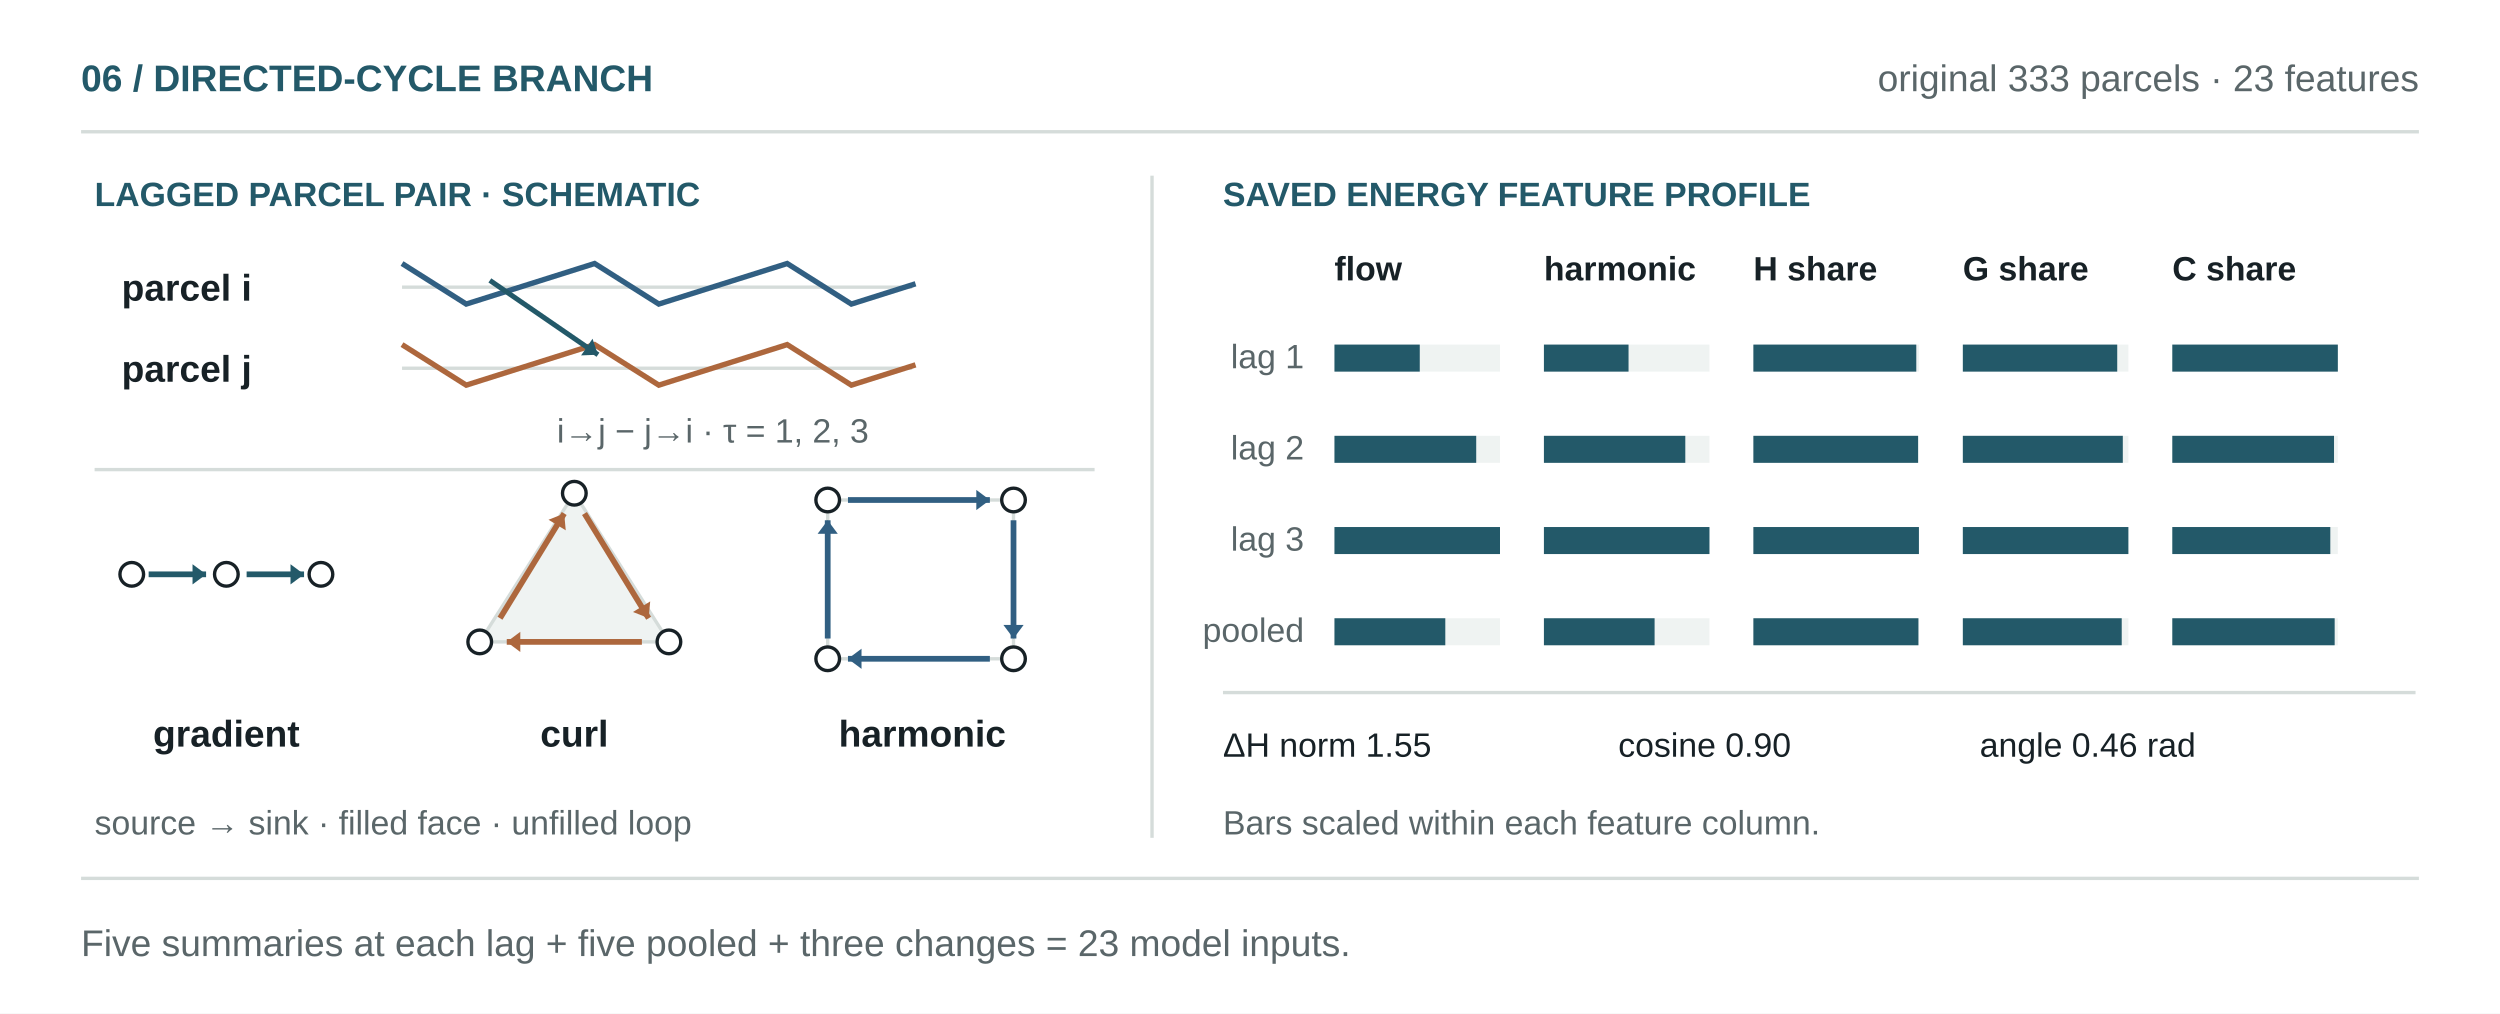
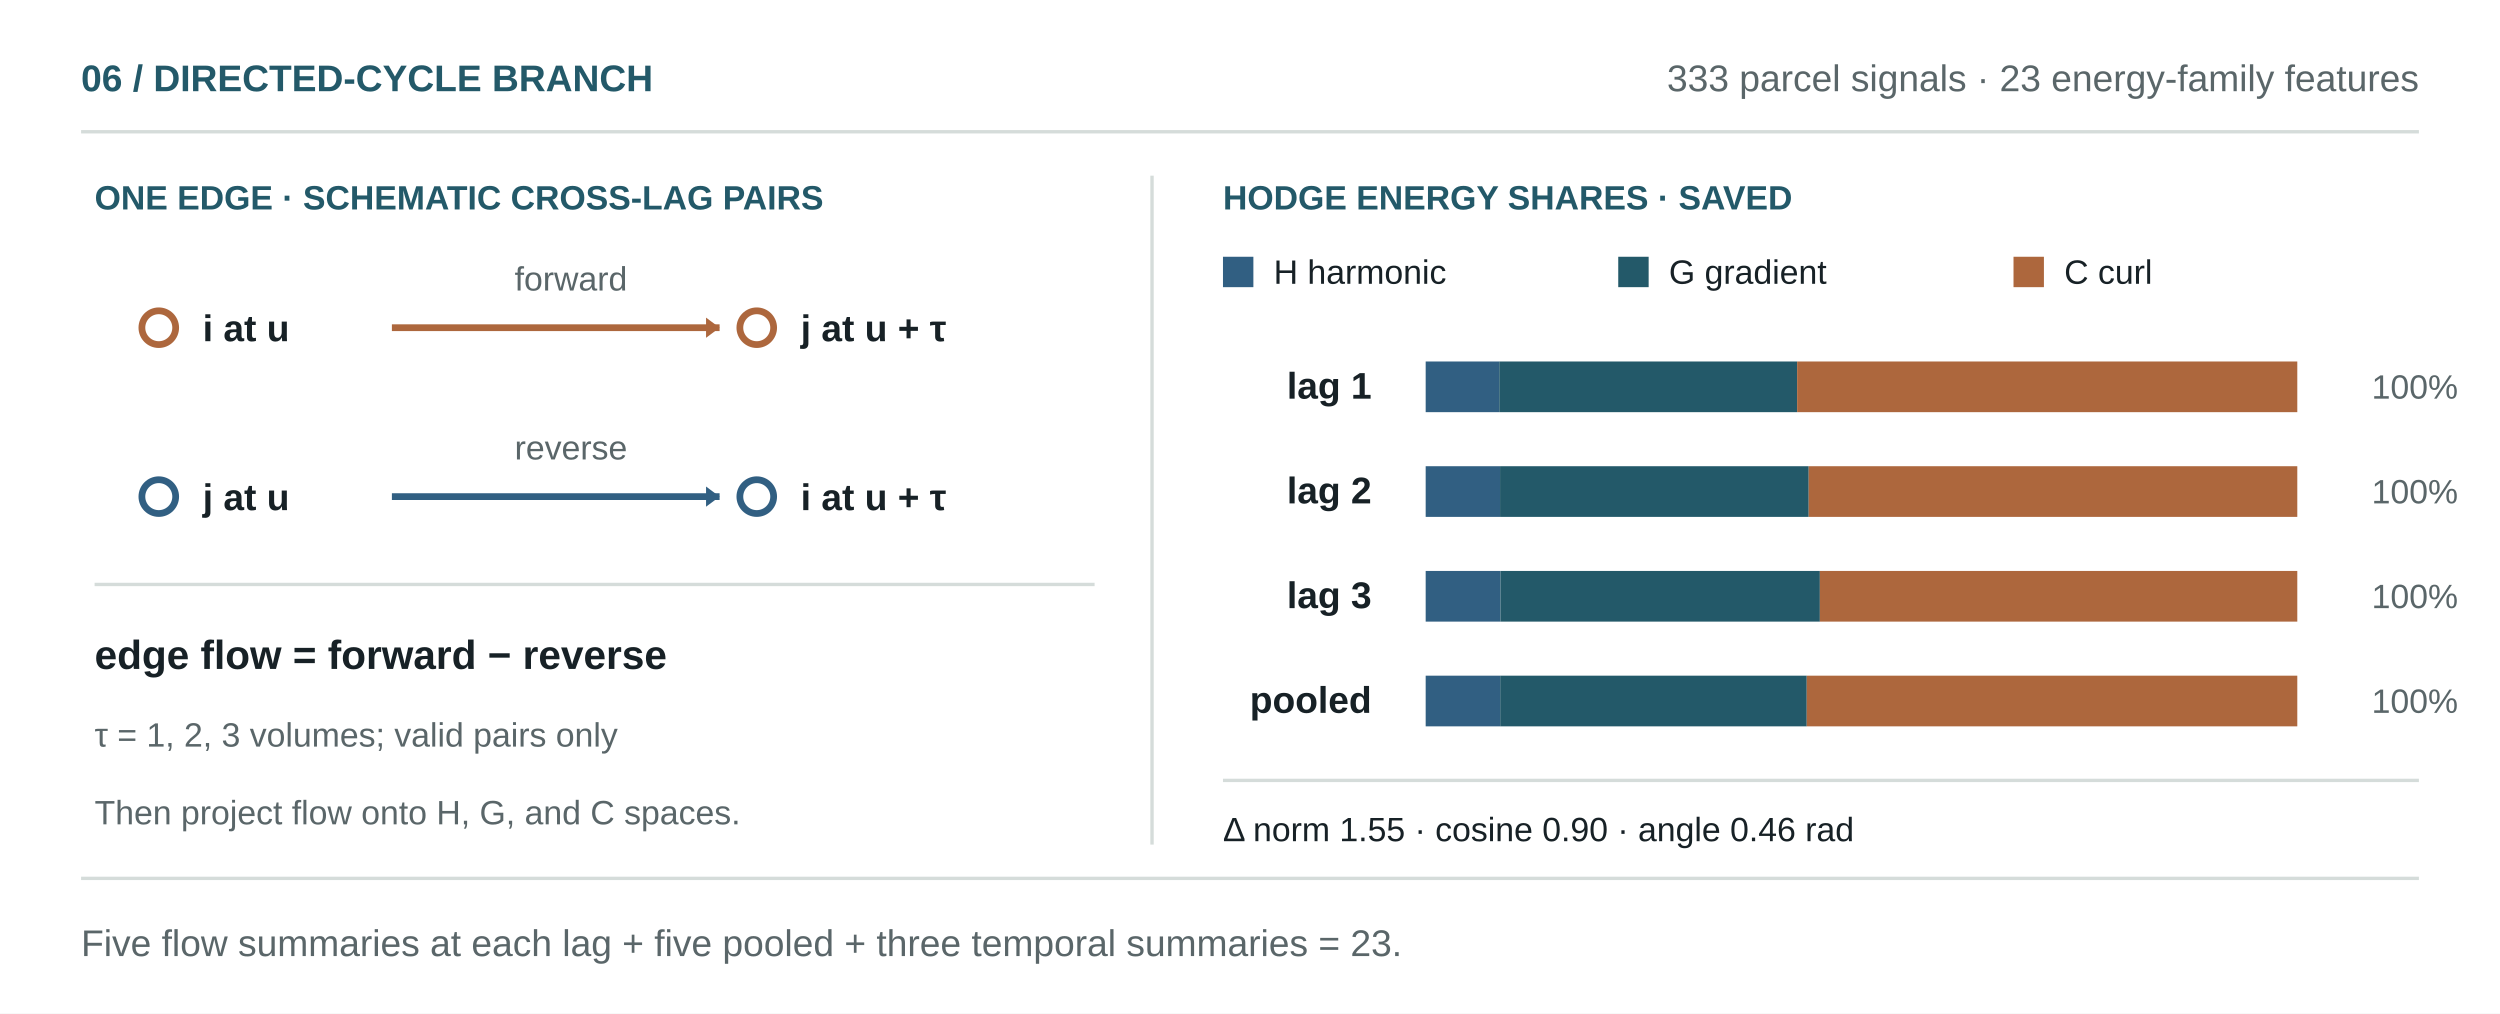
<svg xmlns="http://www.w3.org/2000/svg" width="740" height="300" viewBox="0 0 740 300" role="img" aria-labelledby="title desc">
  <rect width="740" height="300" fill="#ffffff" />
  <text x="24.00" y="27.00" fill="#235969" font-size="11" font-weight="700" text-anchor="start" font-family="-apple-system,BlinkMacSystemFont,Segoe UI,Arial,sans-serif">06 / DIRECTED-CYCLE BRANCH</text>
-   <text x="716.00" y="27.00" fill="#5a6669" font-size="11" font-weight="400" text-anchor="end" font-family="-apple-system,BlinkMacSystemFont,Segoe UI,Arial,sans-serif">original 333 parcels · 23 features</text>
+   <text x="716.00" y="27.00" fill="#5a6669" font-size="11" font-weight="400" text-anchor="end" font-family="-apple-system,BlinkMacSystemFont,Segoe UI,Arial,sans-serif">333 parcel signals · 23 energy-family features</text>
  <line x1="24.00" y1="39.00" x2="716.00" y2="39.00" stroke="#d5dcda" stroke-width="1" opacity="1" />
-   <text x="28.00" y="61.00" fill="#235969" font-size="10" font-weight="700" text-anchor="start" font-family="-apple-system,BlinkMacSystemFont,Segoe UI,Arial,sans-serif">LAGGED PARCEL PAIR · SCHEMATIC</text>
-   <text x="36.00" y="89.00" fill="#172126" font-size="11" font-weight="600" text-anchor="start" font-family="-apple-system,BlinkMacSystemFont,Segoe UI,Arial,sans-serif">parcel i</text>
-   <text x="36.00" y="113.00" fill="#172126" font-size="11" font-weight="600" text-anchor="start" font-family="-apple-system,BlinkMacSystemFont,Segoe UI,Arial,sans-serif">parcel j</text>
-   <line x1="119.00" y1="85.00" x2="270.00" y2="85.00" stroke="#d5dcda" stroke-width="1" opacity="1" />
-   <polyline points="119.00,78.00 138.00,90.00 157.00,84.00 176.00,78.00 195.00,90.00 214.00,84.00 233.00,78.00 252.00,90.00 271.00,84.00" fill="none" stroke="#315f82" stroke-width="1.6" />
-   <line x1="119.00" y1="109.00" x2="270.00" y2="109.00" stroke="#d5dcda" stroke-width="1" opacity="1" />
-   <polyline points="119.00,102.00 138.00,114.00 157.00,108.00 176.00,102.00 195.00,114.00 214.00,108.00 233.00,102.00 252.00,114.00 271.00,108.00" fill="none" stroke="#ad673d" stroke-width="1.6" />
-   <line x1="145.00" y1="83.00" x2="177.00" y2="105.00" stroke="#235969" stroke-width="1.5" opacity="1" />
-   <polygon points="177.00,105.00 172.00,105.20 175.39,100.26" fill="#235969" />
-   <text x="211.00" y="131.00" fill="#5a6669" font-size="10" font-weight="400" text-anchor="middle" font-family="-apple-system,BlinkMacSystemFont,Segoe UI,Arial,sans-serif">i→j − j→i · τ = 1, 2, 3</text>
-   <line x1="28.00" y1="139.00" x2="324.00" y2="139.00" stroke="#d5dcda" stroke-width="1" opacity="1" />
-   <circle cx="39.00" cy="170.00" r="3.50" fill="#ffffff" stroke="#172126" stroke-width="1" />
-   <circle cx="67.00" cy="170.00" r="3.50" fill="#ffffff" stroke="#172126" stroke-width="1" />
-   <circle cx="95.00" cy="170.00" r="3.50" fill="#ffffff" stroke="#172126" stroke-width="1" />
-   <line x1="44.00" y1="170.00" x2="61.00" y2="170.00" stroke="#235969" stroke-width="1.7" opacity="1" />
-   <polygon points="61.00,170.00 56.99,172.99 56.99,167.01" fill="#235969" />
-   <line x1="73.00" y1="170.00" x2="90.00" y2="170.00" stroke="#235969" stroke-width="1.7" opacity="1" />
-   <polygon points="90.00,170.00 85.99,172.99 85.99,167.01" fill="#235969" />
-   <text x="67.00" y="221.00" fill="#172126" font-size="11" font-weight="600" text-anchor="middle" font-family="-apple-system,BlinkMacSystemFont,Segoe UI,Arial,sans-serif">gradient</text>
-   <polygon points="170,146 142,190 198,190" fill="#eff3f2" stroke="#d5dcda" />
-   <line x1="173.00" y1="152.00" x2="192.00" y2="183.00" stroke="#ad673d" stroke-width="1.7" opacity="1" />
-   <polygon points="192.00,183.00 187.36,181.15 192.46,178.02" fill="#ad673d" />
-   <line x1="190.00" y1="190.00" x2="150.00" y2="190.00" stroke="#ad673d" stroke-width="1.7" opacity="1" />
-   <polygon points="150.00,190.00 154.01,187.01 154.01,192.99" fill="#ad673d" />
-   <line x1="148.00" y1="183.00" x2="167.00" y2="152.00" stroke="#ad673d" stroke-width="1.7" opacity="1" />
-   <polygon points="167.00,152.00 167.46,156.98 162.36,153.85" fill="#ad673d" />
-   <circle cx="170.00" cy="146.00" r="3.50" fill="#ffffff" stroke="#172126" stroke-width="1" />
-   <circle cx="142.00" cy="190.00" r="3.50" fill="#ffffff" stroke="#172126" stroke-width="1" />
-   <circle cx="198.00" cy="190.00" r="3.50" fill="#ffffff" stroke="#172126" stroke-width="1" />
-   <text x="170.00" y="221.00" fill="#172126" font-size="11" font-weight="600" text-anchor="middle" font-family="-apple-system,BlinkMacSystemFont,Segoe UI,Arial,sans-serif">curl</text>
-   <polygon points="245,148 300,148 300,195 245,195" fill="none" stroke="#d5dcda" />
-   <line x1="251.00" y1="148.00" x2="293.00" y2="148.00" stroke="#315f82" stroke-width="1.7" opacity="1" />
-   <polygon points="293.00,148.00 288.99,150.99 288.99,145.01" fill="#315f82" />
-   <line x1="300.00" y1="154.00" x2="300.00" y2="189.00" stroke="#315f82" stroke-width="1.7" opacity="1" />
-   <polygon points="300.00,189.00 297.01,184.99 302.99,184.99" fill="#315f82" />
-   <line x1="293.00" y1="195.00" x2="251.00" y2="195.00" stroke="#315f82" stroke-width="1.7" opacity="1" />
-   <polygon points="251.00,195.00 255.01,192.01 255.01,197.99" fill="#315f82" />
-   <line x1="245.00" y1="189.00" x2="245.00" y2="154.00" stroke="#315f82" stroke-width="1.7" opacity="1" />
-   <polygon points="245.00,154.00 247.99,158.01 242.01,158.01" fill="#315f82" />
-   <circle cx="245.00" cy="148.00" r="3.50" fill="#ffffff" stroke="#172126" stroke-width="1" />
-   <circle cx="300.00" cy="148.00" r="3.50" fill="#ffffff" stroke="#172126" stroke-width="1" />
-   <circle cx="300.00" cy="195.00" r="3.50" fill="#ffffff" stroke="#172126" stroke-width="1" />
-   <circle cx="245.00" cy="195.00" r="3.50" fill="#ffffff" stroke="#172126" stroke-width="1" />
-   <text x="273.00" y="221.00" fill="#172126" font-size="11" font-weight="600" text-anchor="middle" font-family="-apple-system,BlinkMacSystemFont,Segoe UI,Arial,sans-serif">harmonic</text>
-   <text x="28.00" y="247.00" fill="#5a6669" font-size="10" font-weight="400" text-anchor="start" font-family="-apple-system,BlinkMacSystemFont,Segoe UI,Arial,sans-serif">source → sink    ·    filled face    ·    unfilled loop</text>
-   <line x1="341.00" y1="52.00" x2="341.00" y2="248.00" stroke="#d5dcda" stroke-width="1" opacity="1" />
-   <text x="362.00" y="61.00" fill="#235969" font-size="10" font-weight="700" text-anchor="start" font-family="-apple-system,BlinkMacSystemFont,Segoe UI,Arial,sans-serif">SAVED ENERGY FEATURE PROFILE</text>
-   <text x="395.00" y="83.00" fill="#172126" font-size="10" font-weight="600" text-anchor="start" font-family="-apple-system,BlinkMacSystemFont,Segoe UI,Arial,sans-serif">flow</text>
-   <rect x="395.00" y="102.00" width="49.00" height="8.00" fill="#eff3f2" />
-   <rect x="395.00" y="102.00" width="25.25" height="8.00" fill="#235969" />
-   <rect x="395.00" y="129.00" width="49.00" height="8.00" fill="#eff3f2" />
-   <rect x="395.00" y="129.00" width="41.96" height="8.00" fill="#235969" />
-   <rect x="395.00" y="156.00" width="49.00" height="8.00" fill="#eff3f2" />
-   <rect x="395.00" y="156.00" width="49.00" height="8.00" fill="#235969" />
-   <rect x="395.00" y="183.00" width="49.00" height="8.00" fill="#eff3f2" />
-   <rect x="395.00" y="183.00" width="32.81" height="8.00" fill="#235969" />
-   <text x="457.00" y="83.00" fill="#172126" font-size="10" font-weight="600" text-anchor="start" font-family="-apple-system,BlinkMacSystemFont,Segoe UI,Arial,sans-serif">harmonic</text>
-   <rect x="457.00" y="102.00" width="49.00" height="8.00" fill="#eff3f2" />
-   <rect x="457.00" y="102.00" width="25.05" height="8.00" fill="#235969" />
-   <rect x="457.00" y="129.00" width="49.00" height="8.00" fill="#eff3f2" />
-   <rect x="457.00" y="129.00" width="41.85" height="8.00" fill="#235969" />
-   <rect x="457.00" y="156.00" width="49.00" height="8.00" fill="#eff3f2" />
-   <rect x="457.00" y="156.00" width="49.00" height="8.00" fill="#235969" />
-   <rect x="457.00" y="183.00" width="49.00" height="8.00" fill="#eff3f2" />
-   <rect x="457.00" y="183.00" width="32.76" height="8.00" fill="#235969" />
-   <text x="519.00" y="83.00" fill="#172126" font-size="10" font-weight="600" text-anchor="start" font-family="-apple-system,BlinkMacSystemFont,Segoe UI,Arial,sans-serif">H share</text>
-   <rect x="519.00" y="102.00" width="49.00" height="8.00" fill="#eff3f2" />
-   <rect x="519.00" y="102.00" width="48.22" height="8.00" fill="#235969" />
-   <rect x="519.00" y="129.00" width="49.00" height="8.00" fill="#eff3f2" />
-   <rect x="519.00" y="129.00" width="48.75" height="8.00" fill="#235969" />
-   <rect x="519.00" y="156.00" width="49.00" height="8.00" fill="#eff3f2" />
-   <rect x="519.00" y="156.00" width="49.00" height="8.00" fill="#235969" />
-   <rect x="519.00" y="183.00" width="49.00" height="8.00" fill="#eff3f2" />
-   <rect x="519.00" y="183.00" width="48.85" height="8.00" fill="#235969" />
-   <text x="581.00" y="83.00" fill="#172126" font-size="10" font-weight="600" text-anchor="start" font-family="-apple-system,BlinkMacSystemFont,Segoe UI,Arial,sans-serif">G share</text>
-   <rect x="581.00" y="102.00" width="49.00" height="8.00" fill="#eff3f2" />
-   <rect x="581.00" y="102.00" width="45.70" height="8.00" fill="#235969" />
-   <rect x="581.00" y="129.00" width="49.00" height="8.00" fill="#eff3f2" />
-   <rect x="581.00" y="129.00" width="47.35" height="8.00" fill="#235969" />
-   <rect x="581.00" y="156.00" width="49.00" height="8.00" fill="#eff3f2" />
-   <rect x="581.00" y="156.00" width="49.00" height="8.00" fill="#235969" />
-   <rect x="581.00" y="183.00" width="49.00" height="8.00" fill="#eff3f2" />
-   <rect x="581.00" y="183.00" width="47.03" height="8.00" fill="#235969" />
-   <text x="643.00" y="83.00" fill="#172126" font-size="10" font-weight="600" text-anchor="start" font-family="-apple-system,BlinkMacSystemFont,Segoe UI,Arial,sans-serif">C share</text>
-   <rect x="643.00" y="102.00" width="49.00" height="8.00" fill="#eff3f2" />
-   <rect x="643.00" y="102.00" width="49.00" height="8.00" fill="#235969" />
-   <rect x="643.00" y="129.00" width="49.00" height="8.00" fill="#eff3f2" />
-   <rect x="643.00" y="129.00" width="47.87" height="8.00" fill="#235969" />
-   <rect x="643.00" y="156.00" width="49.00" height="8.00" fill="#eff3f2" />
-   <rect x="643.00" y="156.00" width="46.77" height="8.00" fill="#235969" />
-   <rect x="643.00" y="183.00" width="49.00" height="8.00" fill="#eff3f2" />
-   <rect x="643.00" y="183.00" width="48.06" height="8.00" fill="#235969" />
-   <text x="386.00" y="109.00" fill="#5a6669" font-size="10" font-weight="400" text-anchor="end" font-family="-apple-system,BlinkMacSystemFont,Segoe UI,Arial,sans-serif">lag 1</text>
-   <text x="386.00" y="136.00" fill="#5a6669" font-size="10" font-weight="400" text-anchor="end" font-family="-apple-system,BlinkMacSystemFont,Segoe UI,Arial,sans-serif">lag 2</text>
-   <text x="386.00" y="163.00" fill="#5a6669" font-size="10" font-weight="400" text-anchor="end" font-family="-apple-system,BlinkMacSystemFont,Segoe UI,Arial,sans-serif">lag 3</text>
-   <text x="386.00" y="190.00" fill="#5a6669" font-size="10" font-weight="400" text-anchor="end" font-family="-apple-system,BlinkMacSystemFont,Segoe UI,Arial,sans-serif">pooled</text>
-   <line x1="362.00" y1="205.00" x2="715.00" y2="205.00" stroke="#d5dcda" stroke-width="1" opacity="1" />
-   <text x="362.00" y="224.00" fill="#172126" font-size="10" font-weight="400" text-anchor="start" font-family="-apple-system,BlinkMacSystemFont,Segoe UI,Arial,sans-serif">ΔH norm 1.55</text>
-   <text x="479.00" y="224.00" fill="#172126" font-size="10" font-weight="400" text-anchor="start" font-family="-apple-system,BlinkMacSystemFont,Segoe UI,Arial,sans-serif">cosine 0.90</text>
-   <text x="586.00" y="224.00" fill="#172126" font-size="10" font-weight="400" text-anchor="start" font-family="-apple-system,BlinkMacSystemFont,Segoe UI,Arial,sans-serif">angle 0.46 rad</text>
-   <text x="362.00" y="247.00" fill="#5a6669" font-size="10" font-weight="400" text-anchor="start" font-family="-apple-system,BlinkMacSystemFont,Segoe UI,Arial,sans-serif">Bars scaled within each feature column.</text>
+   <text x="28.00" y="62.00" fill="#235969" font-size="10" font-weight="700" text-anchor="start" font-family="-apple-system,BlinkMacSystemFont,Segoe UI,Arial,sans-serif">ONE EDGE · SCHEMATIC CROSS-LAG PAIRS</text>
+   <circle cx="47.00" cy="97.00" r="5.00" fill="#ffffff" stroke="#ad673d" stroke-width="2" />
+   <text x="60.00" y="101.00" fill="#172126" font-size="11" font-weight="600" text-anchor="start" font-family="-apple-system,BlinkMacSystemFont,Segoe UI,Arial,sans-serif">i at u</text>
+   <line x1="116.00" y1="97.00" x2="213.00" y2="97.00" stroke="#ad673d" stroke-width="2" opacity="1" />
+   <polygon points="213.00,97.00 208.99,99.99 208.99,94.01" fill="#ad673d" />
+   <circle cx="224.00" cy="97.00" r="5.00" fill="#ffffff" stroke="#ad673d" stroke-width="2" />
+   <text x="237.00" y="101.00" fill="#172126" font-size="11" font-weight="600" text-anchor="start" font-family="-apple-system,BlinkMacSystemFont,Segoe UI,Arial,sans-serif">j at u + τ</text>
+   <text x="169.00" y="86.00" fill="#5a6669" font-size="10" font-weight="400" text-anchor="middle" font-family="-apple-system,BlinkMacSystemFont,Segoe UI,Arial,sans-serif">forward</text>
+   <circle cx="47.00" cy="147.00" r="5.00" fill="#ffffff" stroke="#315f82" stroke-width="2" />
+   <text x="60.00" y="151.00" fill="#172126" font-size="11" font-weight="600" text-anchor="start" font-family="-apple-system,BlinkMacSystemFont,Segoe UI,Arial,sans-serif">j at u</text>
+   <line x1="116.00" y1="147.00" x2="213.00" y2="147.00" stroke="#315f82" stroke-width="2" opacity="1" />
+   <polygon points="213.00,147.00 208.99,149.99 208.99,144.01" fill="#315f82" />
+   <circle cx="224.00" cy="147.00" r="5.00" fill="#ffffff" stroke="#315f82" stroke-width="2" />
+   <text x="237.00" y="151.00" fill="#172126" font-size="11" font-weight="600" text-anchor="start" font-family="-apple-system,BlinkMacSystemFont,Segoe UI,Arial,sans-serif">i at u + τ</text>
+   <text x="169.00" y="136.00" fill="#5a6669" font-size="10" font-weight="400" text-anchor="middle" font-family="-apple-system,BlinkMacSystemFont,Segoe UI,Arial,sans-serif">reverse</text>
+   <line x1="28.00" y1="173.00" x2="324.00" y2="173.00" stroke="#d5dcda" stroke-width="1" opacity="1" />
+   <text x="28.00" y="198.00" fill="#172126" font-size="12" font-weight="600" text-anchor="start" font-family="-apple-system,BlinkMacSystemFont,Segoe UI,Arial,sans-serif">edge flow = forward − reverse</text>
+   <text x="28.00" y="221.00" fill="#5a6669" font-size="10" font-weight="400" text-anchor="start" font-family="-apple-system,BlinkMacSystemFont,Segoe UI,Arial,sans-serif">τ = 1, 2, 3 volumes; valid pairs only</text>
+   <text x="28.00" y="244.00" fill="#5a6669" font-size="10" font-weight="400" text-anchor="start" font-family="-apple-system,BlinkMacSystemFont,Segoe UI,Arial,sans-serif">Then project flow onto H, G, and C spaces.</text>
+   <line x1="341.00" y1="52.00" x2="341.00" y2="250.00" stroke="#d5dcda" stroke-width="1" opacity="1" />
+   <text x="362.00" y="62.00" fill="#235969" font-size="10" font-weight="700" text-anchor="start" font-family="-apple-system,BlinkMacSystemFont,Segoe UI,Arial,sans-serif">HODGE ENERGY SHARES · SAVED</text>
+   <rect x="362.00" y="76.00" width="9.00" height="9.00" fill="#315f82" />
+   <text x="377.00" y="84.00" fill="#172126" font-size="10" font-weight="500" text-anchor="start" font-family="-apple-system,BlinkMacSystemFont,Segoe UI,Arial,sans-serif">H harmonic</text>
+   <rect x="479.00" y="76.00" width="9.00" height="9.00" fill="#235969" />
+   <text x="494.00" y="84.00" fill="#172126" font-size="10" font-weight="500" text-anchor="start" font-family="-apple-system,BlinkMacSystemFont,Segoe UI,Arial,sans-serif">G gradient</text>
+   <rect x="596.00" y="76.00" width="9.00" height="9.00" fill="#ad673d" />
+   <text x="611.00" y="84.00" fill="#172126" font-size="10" font-weight="500" text-anchor="start" font-family="-apple-system,BlinkMacSystemFont,Segoe UI,Arial,sans-serif">C curl</text>
+   <text x="406.00" y="118.00" fill="#172126" font-size="11" font-weight="600" text-anchor="end" font-family="-apple-system,BlinkMacSystemFont,Segoe UI,Arial,sans-serif">lag 1</text>
+   <rect x="422.00" y="107.00" width="21.78" height="15.00" fill="#315f82" />
+   <rect x="443.78" y="107.00" width="88.17" height="15.00" fill="#235969" />
+   <rect x="531.95" y="107.00" width="148.05" height="15.00" fill="#ad673d" />
+   <text x="702.00" y="118.00" fill="#5a6669" font-size="10" font-weight="400" text-anchor="start" font-family="-apple-system,BlinkMacSystemFont,Segoe UI,Arial,sans-serif">100%</text>
+   <text x="406.00" y="149.00" fill="#172126" font-size="11" font-weight="600" text-anchor="end" font-family="-apple-system,BlinkMacSystemFont,Segoe UI,Arial,sans-serif">lag 2</text>
+   <rect x="422.00" y="138.00" width="22.02" height="15.00" fill="#315f82" />
+   <rect x="444.02" y="138.00" width="91.36" height="15.00" fill="#235969" />
+   <rect x="535.38" y="138.00" width="144.62" height="15.00" fill="#ad673d" />
+   <text x="702.00" y="149.00" fill="#5a6669" font-size="10" font-weight="400" text-anchor="start" font-family="-apple-system,BlinkMacSystemFont,Segoe UI,Arial,sans-serif">100%</text>
+   <text x="406.00" y="180.00" fill="#172126" font-size="11" font-weight="600" text-anchor="end" font-family="-apple-system,BlinkMacSystemFont,Segoe UI,Arial,sans-serif">lag 3</text>
+   <rect x="422.00" y="169.00" width="22.13" height="15.00" fill="#315f82" />
+   <rect x="444.13" y="169.00" width="94.55" height="15.00" fill="#235969" />
+   <rect x="538.68" y="169.00" width="141.32" height="15.00" fill="#ad673d" />
+   <text x="702.00" y="180.00" fill="#5a6669" font-size="10" font-weight="400" text-anchor="start" font-family="-apple-system,BlinkMacSystemFont,Segoe UI,Arial,sans-serif">100%</text>
+   <text x="406.00" y="211.00" fill="#172126" font-size="11" font-weight="600" text-anchor="end" font-family="-apple-system,BlinkMacSystemFont,Segoe UI,Arial,sans-serif">pooled</text>
+   <rect x="422.00" y="200.00" width="22.06" height="15.00" fill="#315f82" />
+   <rect x="444.06" y="200.00" width="90.74" height="15.00" fill="#235969" />
+   <rect x="534.80" y="200.00" width="145.20" height="15.00" fill="#ad673d" />
+   <text x="702.00" y="211.00" fill="#5a6669" font-size="10" font-weight="400" text-anchor="start" font-family="-apple-system,BlinkMacSystemFont,Segoe UI,Arial,sans-serif">100%</text>
+   <line x1="362.00" y1="231.00" x2="716.00" y2="231.00" stroke="#d5dcda" stroke-width="1" opacity="1" />
+   <text x="362.00" y="249.00" fill="#172126" font-size="10" font-weight="400" text-anchor="start" font-family="-apple-system,BlinkMacSystemFont,Segoe UI,Arial,sans-serif">Δ norm 1.55   ·   cosine 0.90   ·   angle 0.46 rad</text>
  <line x1="24.00" y1="260.00" x2="716.00" y2="260.00" stroke="#d5dcda" stroke-width="1" opacity="1" />
-   <text x="24.00" y="283.00" fill="#5a6669" font-size="11" font-weight="400" text-anchor="start" font-family="-apple-system,BlinkMacSystemFont,Segoe UI,Arial,sans-serif">Five summaries at each lag + five pooled + three changes = 23 model inputs.</text>
+   <text x="24.00" y="283.00" fill="#5a6669" font-size="11" font-weight="400" text-anchor="start" font-family="-apple-system,BlinkMacSystemFont,Segoe UI,Arial,sans-serif">Five flow summaries at each lag + five pooled + three temporal summaries = 23.</text>
</svg>
